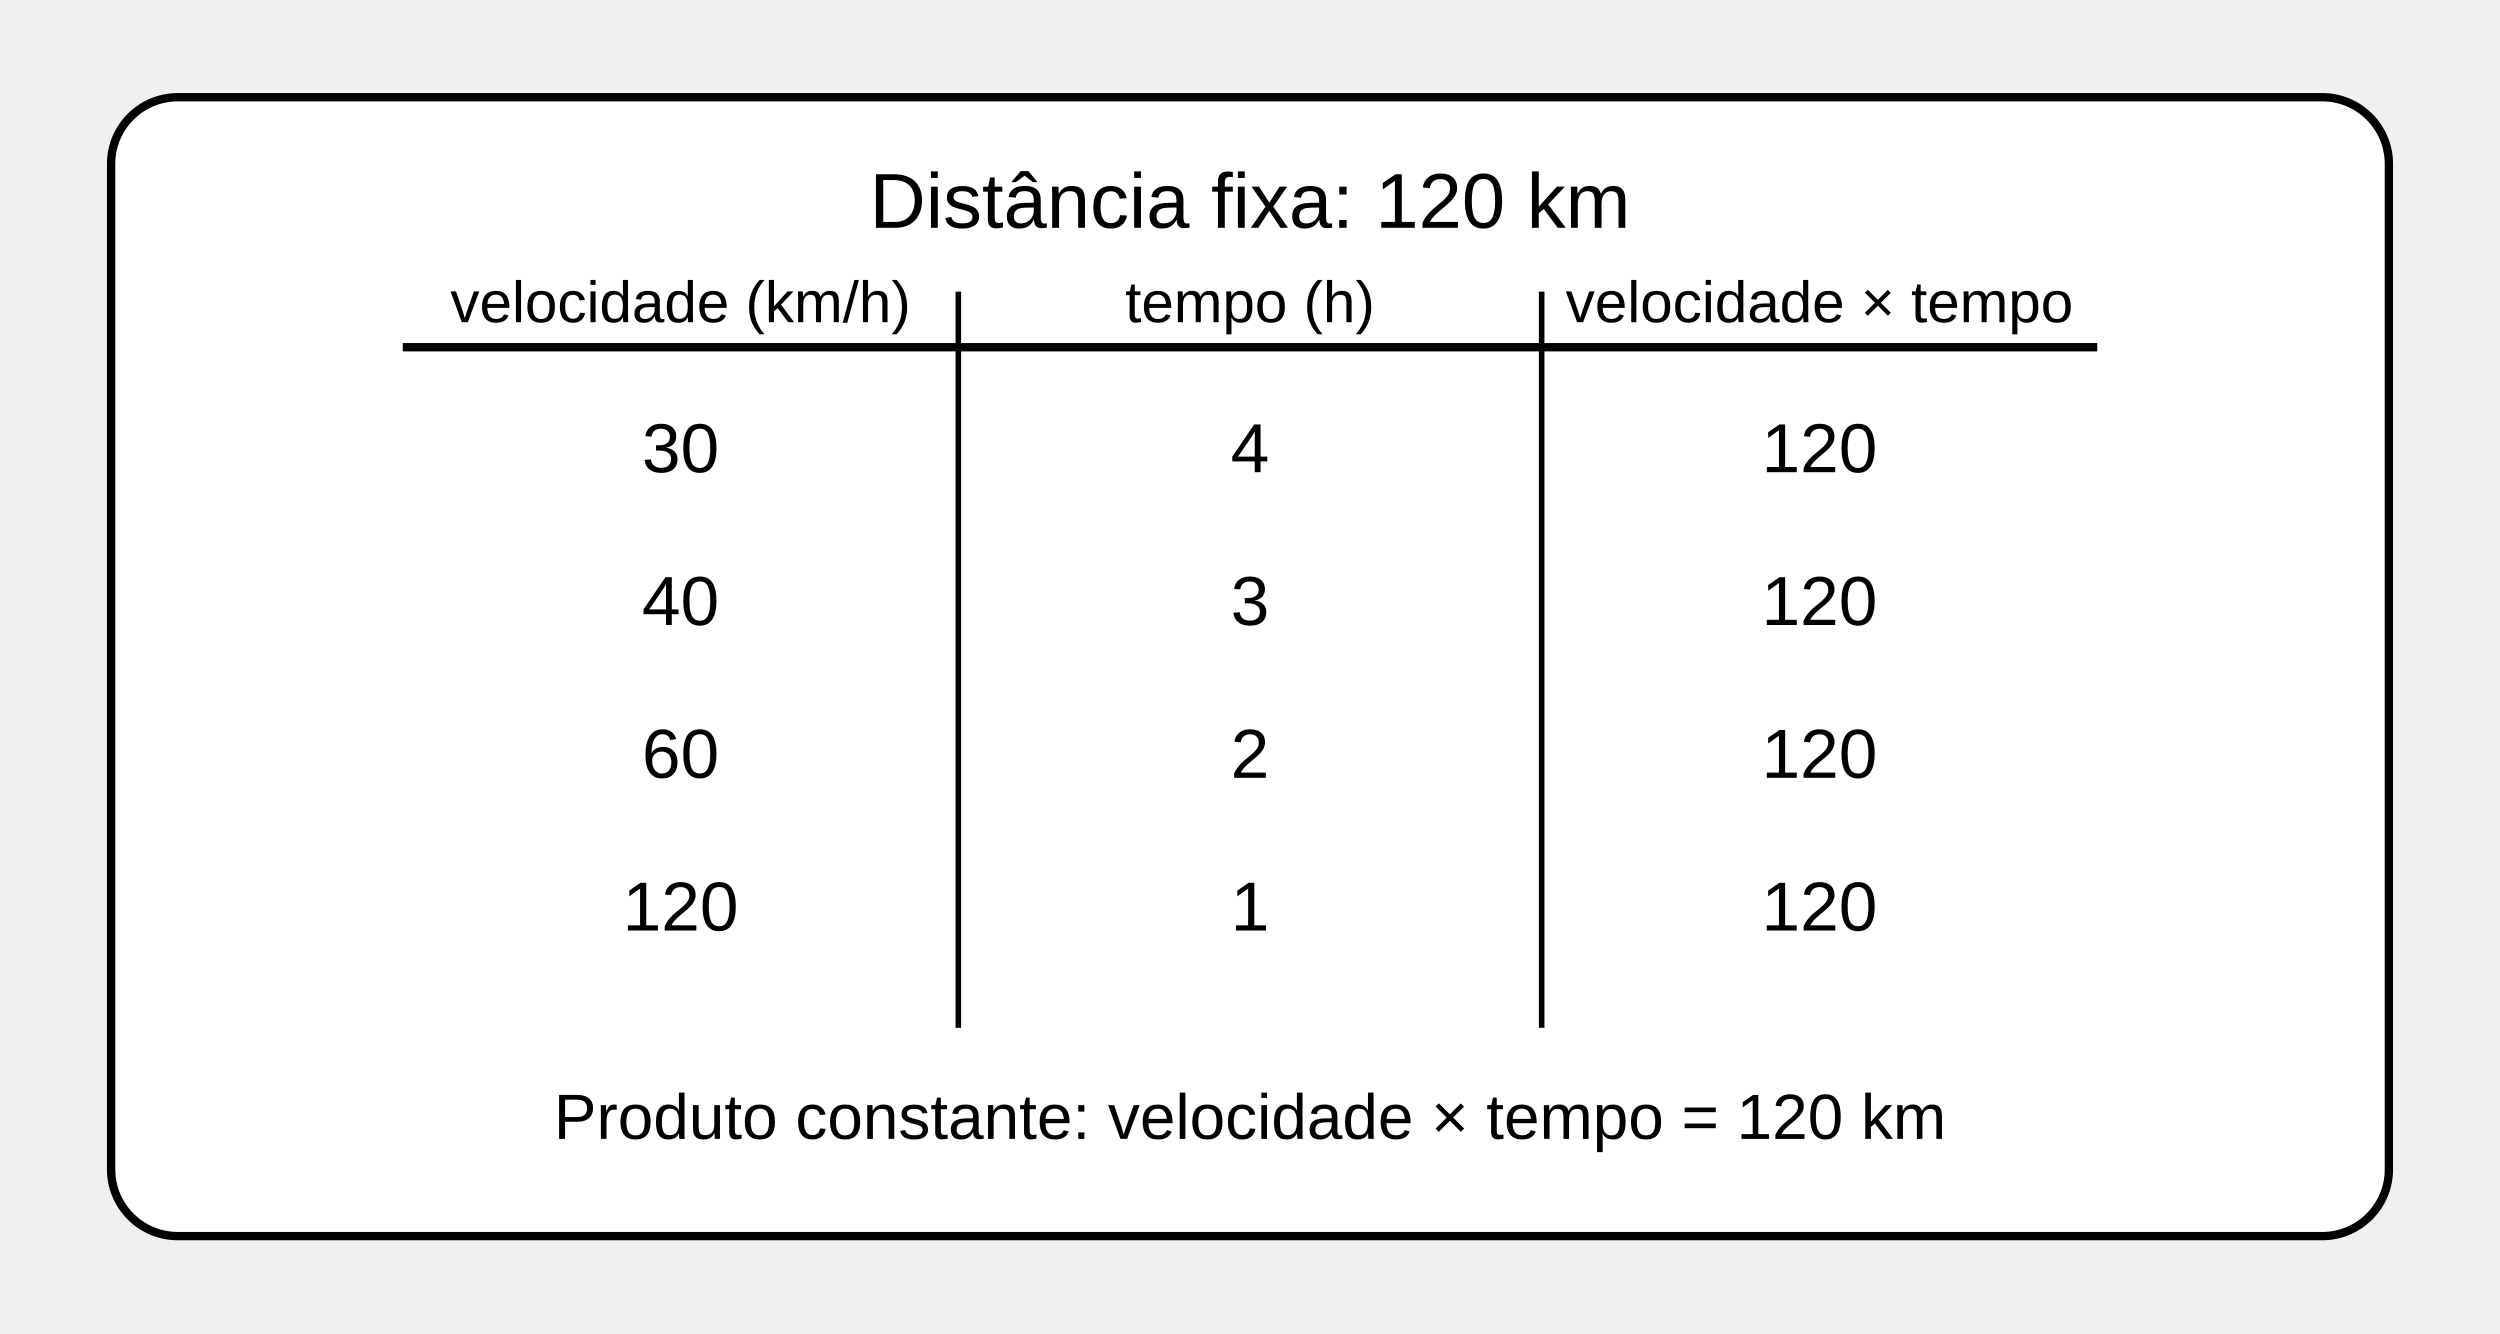
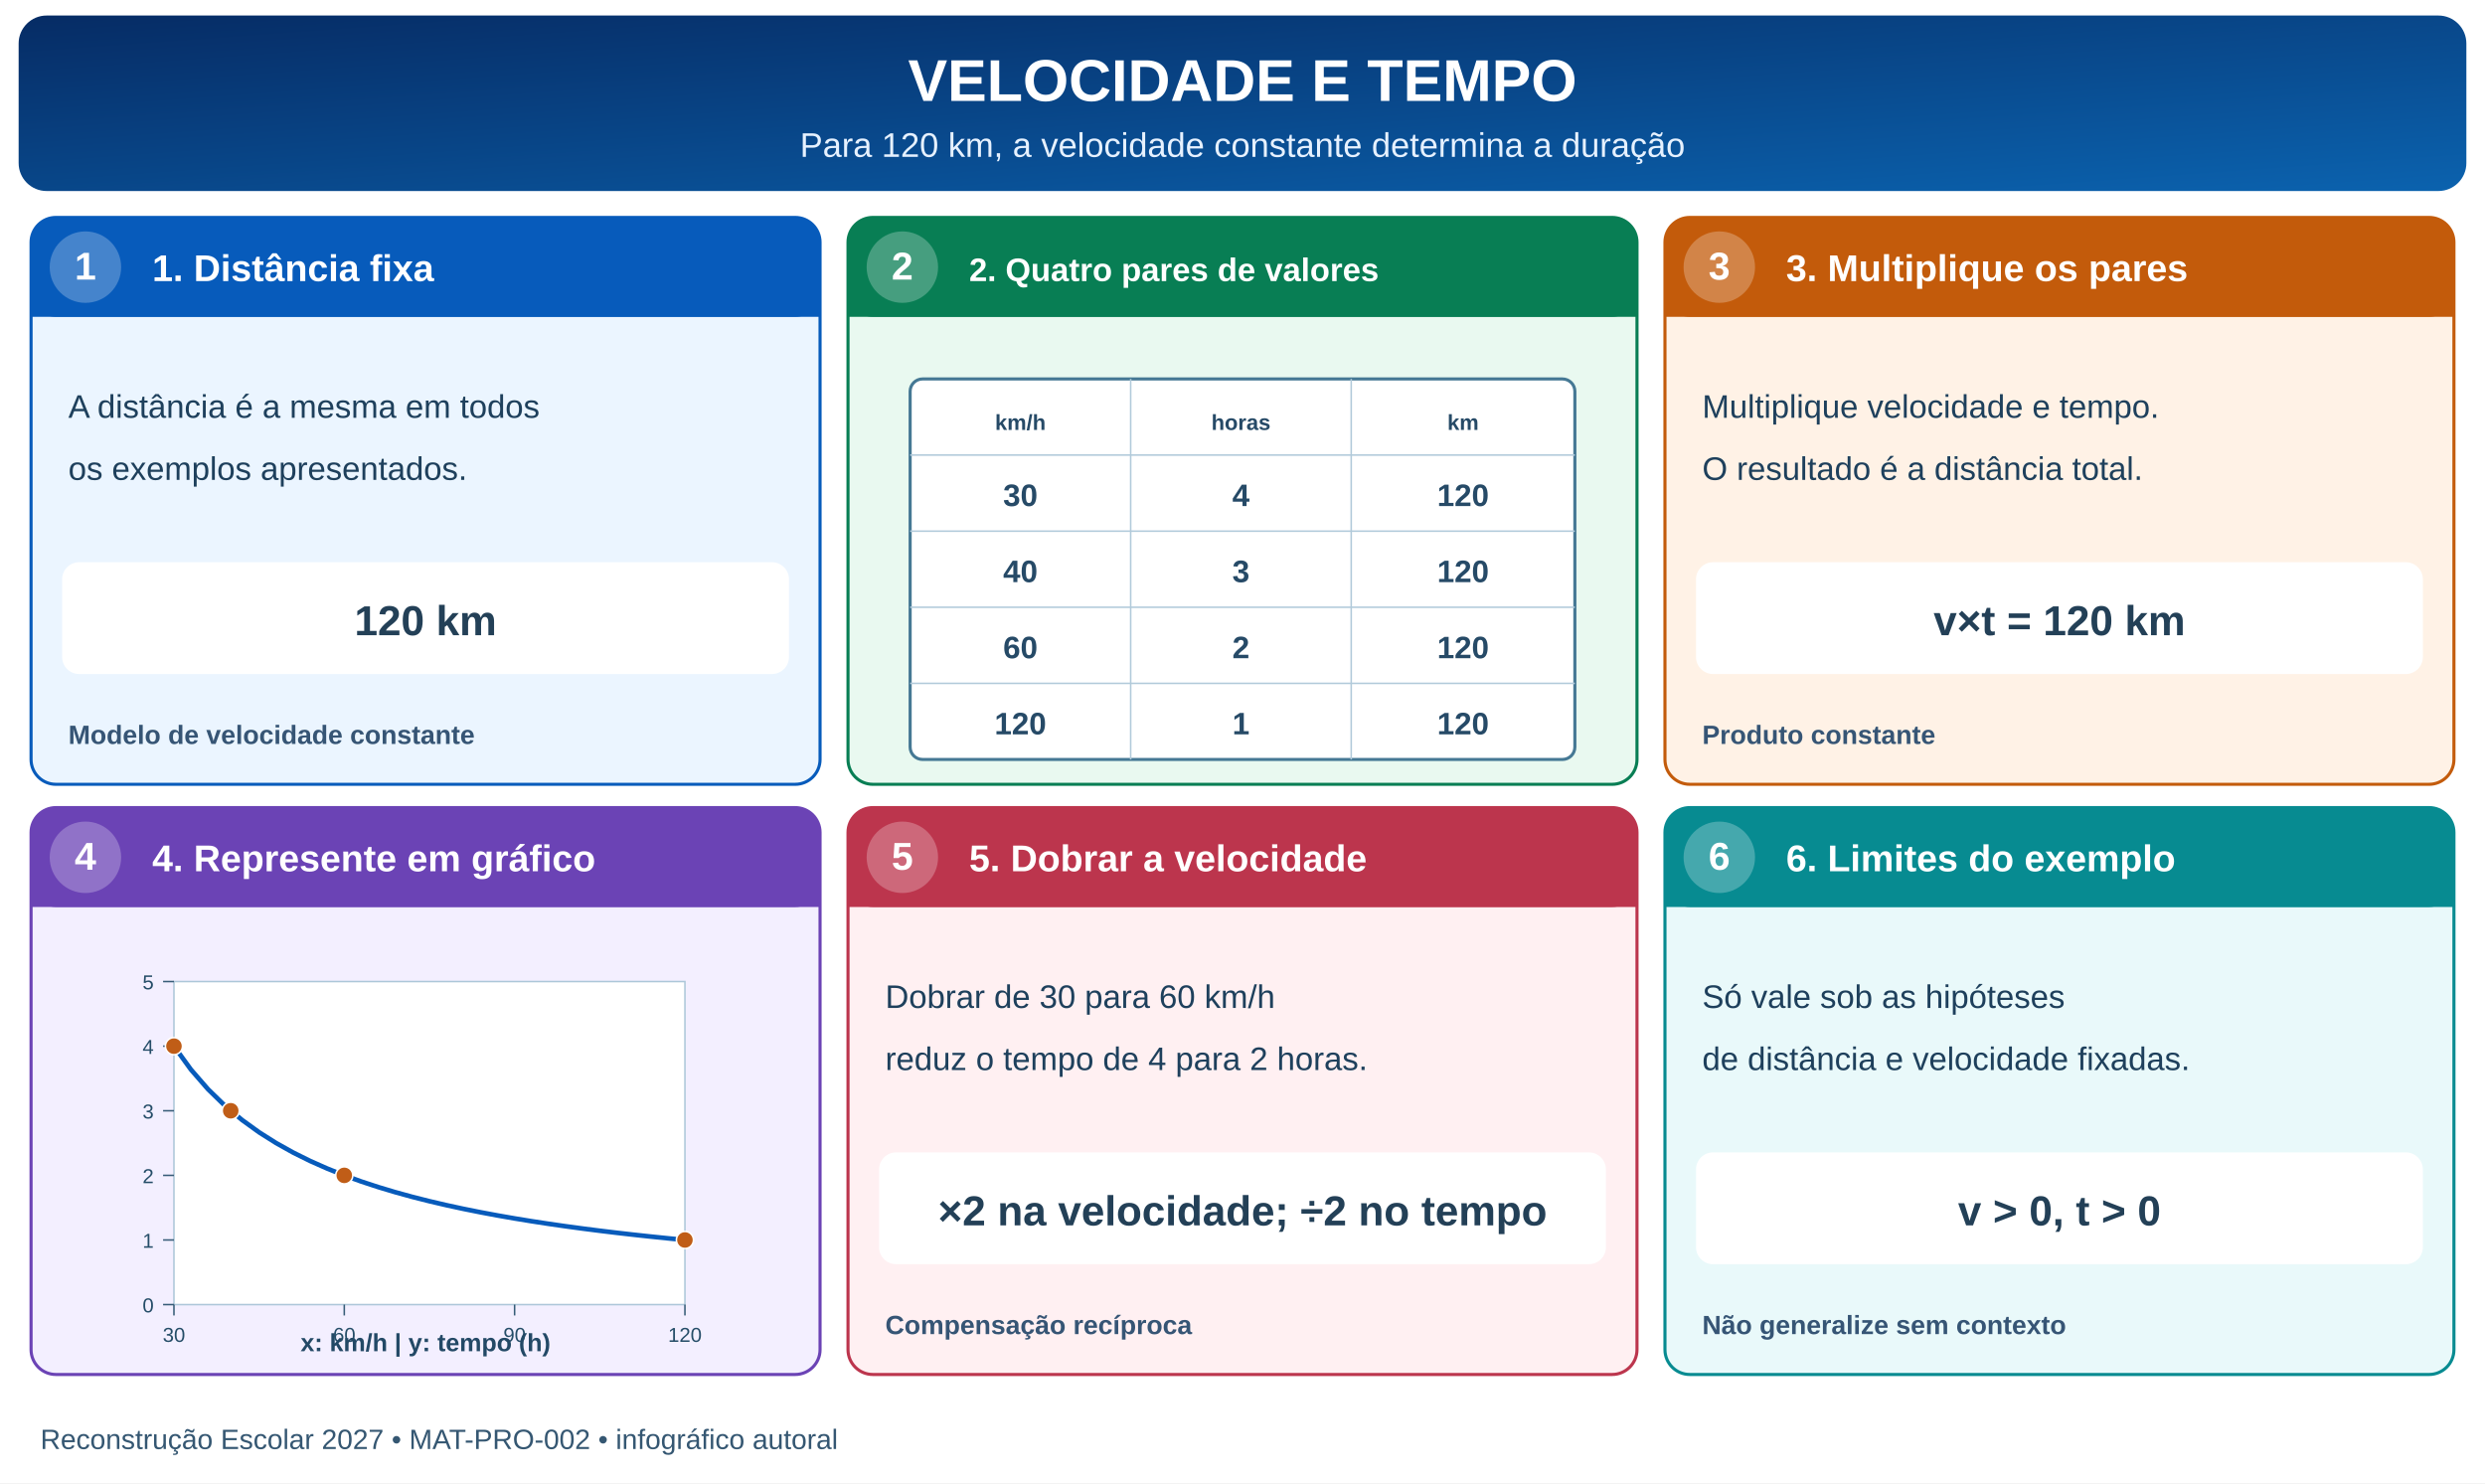
- <svg xmlns="http://www.w3.org/2000/svg" width="900" height="480" viewBox="0 0 900 480" role="img" aria-labelledby="t d">
-   <rect x="40" y="35" width="820" height="410" rx="24" fill="white" stroke="currentColor" stroke-width="3" />
-   <text x="450" y="82" text-anchor="middle" font-size="28" font-family="Arial">Distância fixa: 120 km</text>
-   <line x1="145" y1="125" x2="755" y2="125" stroke="currentColor" stroke-width="3" />
-   <line x1="345" y1="105" x2="345" y2="370" stroke="currentColor" stroke-width="2" />
-   <line x1="555" y1="105" x2="555" y2="370" stroke="currentColor" stroke-width="2" />
-   <text x="245" y="116" text-anchor="middle" font-size="21" font-family="Arial">velocidade (km/h)</text>
-   <text x="450" y="116" text-anchor="middle" font-size="21" font-family="Arial">tempo (h)</text>
-   <text x="655" y="116" text-anchor="middle" font-size="21" font-family="Arial">velocidade × tempo</text>
-   <g font-family="Arial" font-size="25" text-anchor="middle">
-     <text x="245" y="170">30</text>
-     <text x="450" y="170">4</text>
-     <text x="655" y="170">120</text>
-     <text x="245" y="225">40</text>
-     <text x="450" y="225">3</text>
-     <text x="655" y="225">120</text>
-     <text x="245" y="280">60</text>
-     <text x="450" y="280">2</text>
-     <text x="655" y="280">120</text>
-     <text x="245" y="335">120</text>
-     <text x="450" y="335">1</text>
-     <text x="655" y="335">120</text>
-   </g>
-   <text x="450" y="410" text-anchor="middle" font-size="23" font-family="Arial">Produto constante: velocidade × tempo = 120 km</text>
+ <svg xmlns="http://www.w3.org/2000/svg" viewBox="0 0 1600 955" role="img" aria-labelledby="title desc">
+   <defs>
+     <linearGradient id="hd" x1="0" y1="0" x2="1" y2="1">
+       <stop offset="0" stop-color="#062c65" />
+       <stop offset="1" stop-color="#0b62ae" />
+     </linearGradient>
+   </defs>
+   <rect width="1600" height="955" fill="#fff" />
+   <rect x="12" y="10" width="1576" height="113" rx="18" fill="url(#hd)" />
+   <text x="800" y="65" text-anchor="middle" font-family="Arial,DejaVu Sans,sans-serif" font-size="38" font-weight="700" fill="#fff">VELOCIDADE E TEMPO</text>
+   <text x="800" y="101" text-anchor="middle" font-family="Arial,DejaVu Sans,sans-serif" font-size="22" font-weight="400" fill="#e6f1ff">Para 120 km, a velocidade constante determina a duração</text>
+   <rect x="20" y="140" width="508" height="365" rx="16" fill="#ebf5ff" stroke="#075bbb" stroke-width="2" />
+   <rect x="20" y="140" width="508" height="64" rx="16" fill="#075bbb" />
+   <rect x="20" y="186" width="508" height="18" fill="#075bbb" />
+   <circle cx="55" cy="172" r="23" fill="#fff" opacity=".25" />
+   <text x="55" y="180" text-anchor="middle" font-family="Arial,DejaVu Sans,sans-serif" font-size="25" font-weight="700" fill="#fff">1</text>
+   <text x="98" y="181" text-anchor="start" font-family="Arial,DejaVu Sans,sans-serif" font-size="24" font-weight="700" fill="#fff">1. Distância fixa</text>
+   <rect x="546" y="140" width="508" height="365" rx="16" fill="#e9f9f0" stroke="#087e54" stroke-width="2" />
+   <rect x="546" y="140" width="508" height="64" rx="16" fill="#087e54" />
+   <rect x="546" y="186" width="508" height="18" fill="#087e54" />
+   <circle cx="581" cy="172" r="23" fill="#fff" opacity=".25" />
+   <text x="581" y="180" text-anchor="middle" font-family="Arial,DejaVu Sans,sans-serif" font-size="25" font-weight="700" fill="#fff">2</text>
+   <text x="624" y="181" text-anchor="start" font-family="Arial,DejaVu Sans,sans-serif" font-size="21" font-weight="700" fill="#fff">2. Quatro pares de valores</text>
+   <rect x="1072" y="140" width="508" height="365" rx="16" fill="#fff2e6" stroke="#c35b0b" stroke-width="2" />
+   <rect x="1072" y="140" width="508" height="64" rx="16" fill="#c35b0b" />
+   <rect x="1072" y="186" width="508" height="18" fill="#c35b0b" />
+   <circle cx="1107" cy="172" r="23" fill="#fff" opacity=".25" />
+   <text x="1107" y="180" text-anchor="middle" font-family="Arial,DejaVu Sans,sans-serif" font-size="25" font-weight="700" fill="#fff">3</text>
+   <text x="1150" y="181" text-anchor="start" font-family="Arial,DejaVu Sans,sans-serif" font-size="24" font-weight="700" fill="#fff">3. Multiplique os pares</text>
+   <rect x="20" y="520" width="508" height="365" rx="16" fill="#f3efff" stroke="#6b43b5" stroke-width="2" />
+   <rect x="20" y="520" width="508" height="64" rx="16" fill="#6b43b5" />
+   <rect x="20" y="566" width="508" height="18" fill="#6b43b5" />
+   <circle cx="55" cy="552" r="23" fill="#fff" opacity=".25" />
+   <text x="55" y="560" text-anchor="middle" font-family="Arial,DejaVu Sans,sans-serif" font-size="25" font-weight="700" fill="#fff">4</text>
+   <text x="98" y="561" text-anchor="start" font-family="Arial,DejaVu Sans,sans-serif" font-size="24" font-weight="700" fill="#fff">4. Represente em gráfico</text>
+   <rect x="546" y="520" width="508" height="365" rx="16" fill="#fff0f2" stroke="#bc354d" stroke-width="2" />
+   <rect x="546" y="520" width="508" height="64" rx="16" fill="#bc354d" />
+   <rect x="546" y="566" width="508" height="18" fill="#bc354d" />
+   <circle cx="581" cy="552" r="23" fill="#fff" opacity=".25" />
+   <text x="581" y="560" text-anchor="middle" font-family="Arial,DejaVu Sans,sans-serif" font-size="25" font-weight="700" fill="#fff">5</text>
+   <text x="624" y="561" text-anchor="start" font-family="Arial,DejaVu Sans,sans-serif" font-size="24" font-weight="700" fill="#fff">5. Dobrar a velocidade</text>
+   <rect x="1072" y="520" width="508" height="365" rx="16" fill="#e9f9fa" stroke="#078b91" stroke-width="2" />
+   <rect x="1072" y="520" width="508" height="64" rx="16" fill="#078b91" />
+   <rect x="1072" y="566" width="508" height="18" fill="#078b91" />
+   <circle cx="1107" cy="552" r="23" fill="#fff" opacity=".25" />
+   <text x="1107" y="560" text-anchor="middle" font-family="Arial,DejaVu Sans,sans-serif" font-size="25" font-weight="700" fill="#fff">6</text>
+   <text x="1150" y="561" text-anchor="start" font-family="Arial,DejaVu Sans,sans-serif" font-size="24" font-weight="700" fill="#fff">6. Limites do exemplo</text>
+   <text x="26" y="933" text-anchor="start" font-family="Arial,DejaVu Sans,sans-serif" font-size="18" font-weight="400" fill="#355772">Reconstrução Escolar 2027 • MAT-PRO-002 • infográfico autoral</text>
+   <text x="44" y="269" font-family="Arial,DejaVu Sans,sans-serif" font-size="21" text-anchor="start" font-weight="400" fill="#1e405c">A distância é a mesma em todos</text>
+   <text x="44" y="309" font-family="Arial,DejaVu Sans,sans-serif" font-size="21" text-anchor="start" font-weight="400" fill="#1e405c">os exemplos apresentados.</text>
+   <rect x="40" y="362" width="468" height="72" rx="11" fill="#fff" />
+   <text x="274" y="409" font-family="Arial,DejaVu Sans,sans-serif" font-size="27" text-anchor="middle" font-weight="700" fill="#234057">120 km</text>
+   <text x="44" y="479" font-family="Arial,DejaVu Sans,sans-serif" font-size="17" text-anchor="start" font-weight="700" fill="#365575">Modelo de velocidade constante</text>
+   <rect x="586" y="244" width="428" height="245" rx="8" fill="#fff" stroke="#457894" stroke-width="2" />
+   <line x1="728" y1="244" x2="728" y2="489" stroke="#b1cada" />
+   <line x1="870" y1="244" x2="870" y2="489" stroke="#b1cada" />
+   <line x1="586" y1="293" x2="1014" y2="293" stroke="#b1cada" />
+   <line x1="586" y1="342" x2="1014" y2="342" stroke="#b1cada" />
+   <line x1="586" y1="391" x2="1014" y2="391" stroke="#b1cada" />
+   <line x1="586" y1="440" x2="1014" y2="440" stroke="#b1cada" />
+   <text x="657" y="276.83" font-family="Arial,DejaVu Sans,sans-serif" font-size="14" text-anchor="middle" font-weight="700" fill="#264a67">km/h</text>
+   <text x="799" y="276.83" font-family="Arial,DejaVu Sans,sans-serif" font-size="14" text-anchor="middle" font-weight="700" fill="#264a67">horas</text>
+   <text x="942" y="276.83" font-family="Arial,DejaVu Sans,sans-serif" font-size="14" text-anchor="middle" font-weight="700" fill="#264a67">km</text>
+   <text x="657" y="325.83" font-family="Arial,DejaVu Sans,sans-serif" font-size="20" text-anchor="middle" font-weight="600" fill="#264a67">30</text>
+   <text x="799" y="325.83" font-family="Arial,DejaVu Sans,sans-serif" font-size="20" text-anchor="middle" font-weight="600" fill="#264a67">4</text>
+   <text x="942" y="325.83" font-family="Arial,DejaVu Sans,sans-serif" font-size="20" text-anchor="middle" font-weight="600" fill="#264a67">120</text>
+   <text x="657" y="374.83" font-family="Arial,DejaVu Sans,sans-serif" font-size="20" text-anchor="middle" font-weight="600" fill="#264a67">40</text>
+   <text x="799" y="374.83" font-family="Arial,DejaVu Sans,sans-serif" font-size="20" text-anchor="middle" font-weight="600" fill="#264a67">3</text>
+   <text x="942" y="374.83" font-family="Arial,DejaVu Sans,sans-serif" font-size="20" text-anchor="middle" font-weight="600" fill="#264a67">120</text>
+   <text x="657" y="423.83" font-family="Arial,DejaVu Sans,sans-serif" font-size="20" text-anchor="middle" font-weight="600" fill="#264a67">60</text>
+   <text x="799" y="423.83" font-family="Arial,DejaVu Sans,sans-serif" font-size="20" text-anchor="middle" font-weight="600" fill="#264a67">2</text>
+   <text x="942" y="423.83" font-family="Arial,DejaVu Sans,sans-serif" font-size="20" text-anchor="middle" font-weight="600" fill="#264a67">120</text>
+   <text x="657" y="472.83" font-family="Arial,DejaVu Sans,sans-serif" font-size="20" text-anchor="middle" font-weight="600" fill="#264a67">120</text>
+   <text x="799" y="472.83" font-family="Arial,DejaVu Sans,sans-serif" font-size="20" text-anchor="middle" font-weight="600" fill="#264a67">1</text>
+   <text x="942" y="472.83" font-family="Arial,DejaVu Sans,sans-serif" font-size="20" text-anchor="middle" font-weight="600" fill="#264a67">120</text>
+   <text x="1096" y="269" font-family="Arial,DejaVu Sans,sans-serif" font-size="21" text-anchor="start" font-weight="400" fill="#1e405c">Multiplique velocidade e tempo.</text>
+   <text x="1096" y="309" font-family="Arial,DejaVu Sans,sans-serif" font-size="21" text-anchor="start" font-weight="400" fill="#1e405c">O resultado é a distância total.</text>
+   <rect x="1092" y="362" width="468" height="72" rx="11" fill="#fff" />
+   <text x="1326" y="409" font-family="Arial,DejaVu Sans,sans-serif" font-size="27" text-anchor="middle" font-weight="700" fill="#234057">v×t = 120 km</text>
+   <text x="1096" y="479" font-family="Arial,DejaVu Sans,sans-serif" font-size="17" text-anchor="start" font-weight="700" fill="#365575">Produto constante</text>
+   <rect x="112" y="632" width="329" height="208" fill="#fff" stroke="#adc7d9" />
+   <line x1="112" y1="840" x2="112" y2="847" stroke="#385d78" />
+   <text x="112" y="864" font-family="Arial,DejaVu Sans,sans-serif" font-size="13" text-anchor="middle" font-weight="500" fill="#254d68">30</text>
+   <line x1="221.667" y1="840" x2="221.667" y2="847" stroke="#385d78" />
+   <text x="221.667" y="864" font-family="Arial,DejaVu Sans,sans-serif" font-size="13" text-anchor="middle" font-weight="500" fill="#254d68">60</text>
+   <line x1="331.333" y1="840" x2="331.333" y2="847" stroke="#385d78" />
+   <text x="331.333" y="864" font-family="Arial,DejaVu Sans,sans-serif" font-size="13" text-anchor="middle" font-weight="500" fill="#254d68">90</text>
+   <line x1="441" y1="840" x2="441" y2="847" stroke="#385d78" />
+   <text x="441" y="864" font-family="Arial,DejaVu Sans,sans-serif" font-size="13" text-anchor="middle" font-weight="500" fill="#254d68">120</text>
+   <line x1="105" y1="840" x2="112" y2="840" stroke="#385d78" />
+   <text x="99" y="845" font-family="Arial,DejaVu Sans,sans-serif" font-size="13" text-anchor="end" font-weight="500" fill="#254d68">0</text>
+   <line x1="105" y1="798.4" x2="112" y2="798.4" stroke="#385d78" />
+   <text x="99" y="803.4" font-family="Arial,DejaVu Sans,sans-serif" font-size="13" text-anchor="end" font-weight="500" fill="#254d68">1</text>
+   <line x1="105" y1="756.8" x2="112" y2="756.8" stroke="#385d78" />
+   <text x="99" y="761.8" font-family="Arial,DejaVu Sans,sans-serif" font-size="13" text-anchor="end" font-weight="500" fill="#254d68">2</text>
+   <line x1="105" y1="715.2" x2="112" y2="715.2" stroke="#385d78" />
+   <text x="99" y="720.2" font-family="Arial,DejaVu Sans,sans-serif" font-size="13" text-anchor="end" font-weight="500" fill="#254d68">3</text>
+   <line x1="105" y1="673.6" x2="112" y2="673.6" stroke="#385d78" />
+   <text x="99" y="678.6" font-family="Arial,DejaVu Sans,sans-serif" font-size="13" text-anchor="end" font-weight="500" fill="#254d68">4</text>
+   <line x1="105" y1="632" x2="112" y2="632" stroke="#385d78" />
+   <text x="99" y="637" font-family="Arial,DejaVu Sans,sans-serif" font-size="13" text-anchor="end" font-weight="500" fill="#254d68">5</text>
+   <polyline points="112,673.6 122.967,688.727 133.933,701.333 144.9,712 155.867,721.143 166.833,729.067 177.8,736 188.767,742.118 199.733,747.556 210.7,752.421 221.667,756.8 232.633,760.762 243.6,764.364 254.567,767.652 265.533,770.667 276.5,773.44 287.467,776 298.433,778.37 309.4,780.571 320.367,782.621 331.333,784.533 342.3,786.323 353.267,788 364.233,789.576 375.2,791.059 386.167,792.457 397.133,793.778 408.1,795.027 419.067,796.211 430.033,797.333 441,798.4" fill="none" stroke="#075bbb" stroke-width="3" />
+   <circle cx="112" cy="673.6" r="5.5" fill="#c05d17" stroke="#fff" />
+   <circle cx="148.556" cy="715.2" r="5.5" fill="#c05d17" stroke="#fff" />
+   <circle cx="221.667" cy="756.8" r="5.5" fill="#c05d17" stroke="#fff" />
+   <circle cx="441" cy="798.4" r="5.5" fill="#c05d17" stroke="#fff" />
+   <text x="274" y="870" font-family="Arial,DejaVu Sans,sans-serif" font-size="16" text-anchor="middle" font-weight="700" fill="#234966">x: km/h | y: tempo (h)</text>
+   <text x="570" y="649" font-family="Arial,DejaVu Sans,sans-serif" font-size="21" text-anchor="start" font-weight="400" fill="#1e405c">Dobrar de 30 para 60 km/h</text>
+   <text x="570" y="689" font-family="Arial,DejaVu Sans,sans-serif" font-size="21" text-anchor="start" font-weight="400" fill="#1e405c">reduz o tempo de 4 para 2 horas.</text>
+   <rect x="566" y="742" width="468" height="72" rx="11" fill="#fff" />
+   <text x="800" y="789" font-family="Arial,DejaVu Sans,sans-serif" font-size="27" text-anchor="middle" font-weight="700" fill="#234057">×2 na velocidade; ÷2 no tempo</text>
+   <text x="570" y="859" font-family="Arial,DejaVu Sans,sans-serif" font-size="17" text-anchor="start" font-weight="700" fill="#365575">Compensação recíproca</text>
+   <text x="1096" y="649" font-family="Arial,DejaVu Sans,sans-serif" font-size="21" text-anchor="start" font-weight="400" fill="#1e405c">Só vale sob as hipóteses</text>
+   <text x="1096" y="689" font-family="Arial,DejaVu Sans,sans-serif" font-size="21" text-anchor="start" font-weight="400" fill="#1e405c">de distância e velocidade fixadas.</text>
+   <rect x="1092" y="742" width="468" height="72" rx="11" fill="#fff" />
+   <text x="1326" y="789" font-family="Arial,DejaVu Sans,sans-serif" font-size="27" text-anchor="middle" font-weight="700" fill="#234057">v &gt; 0, t &gt; 0</text>
+   <text x="1096" y="859" font-family="Arial,DejaVu Sans,sans-serif" font-size="17" text-anchor="start" font-weight="700" fill="#365575">Não generalize sem contexto</text>
</svg>
